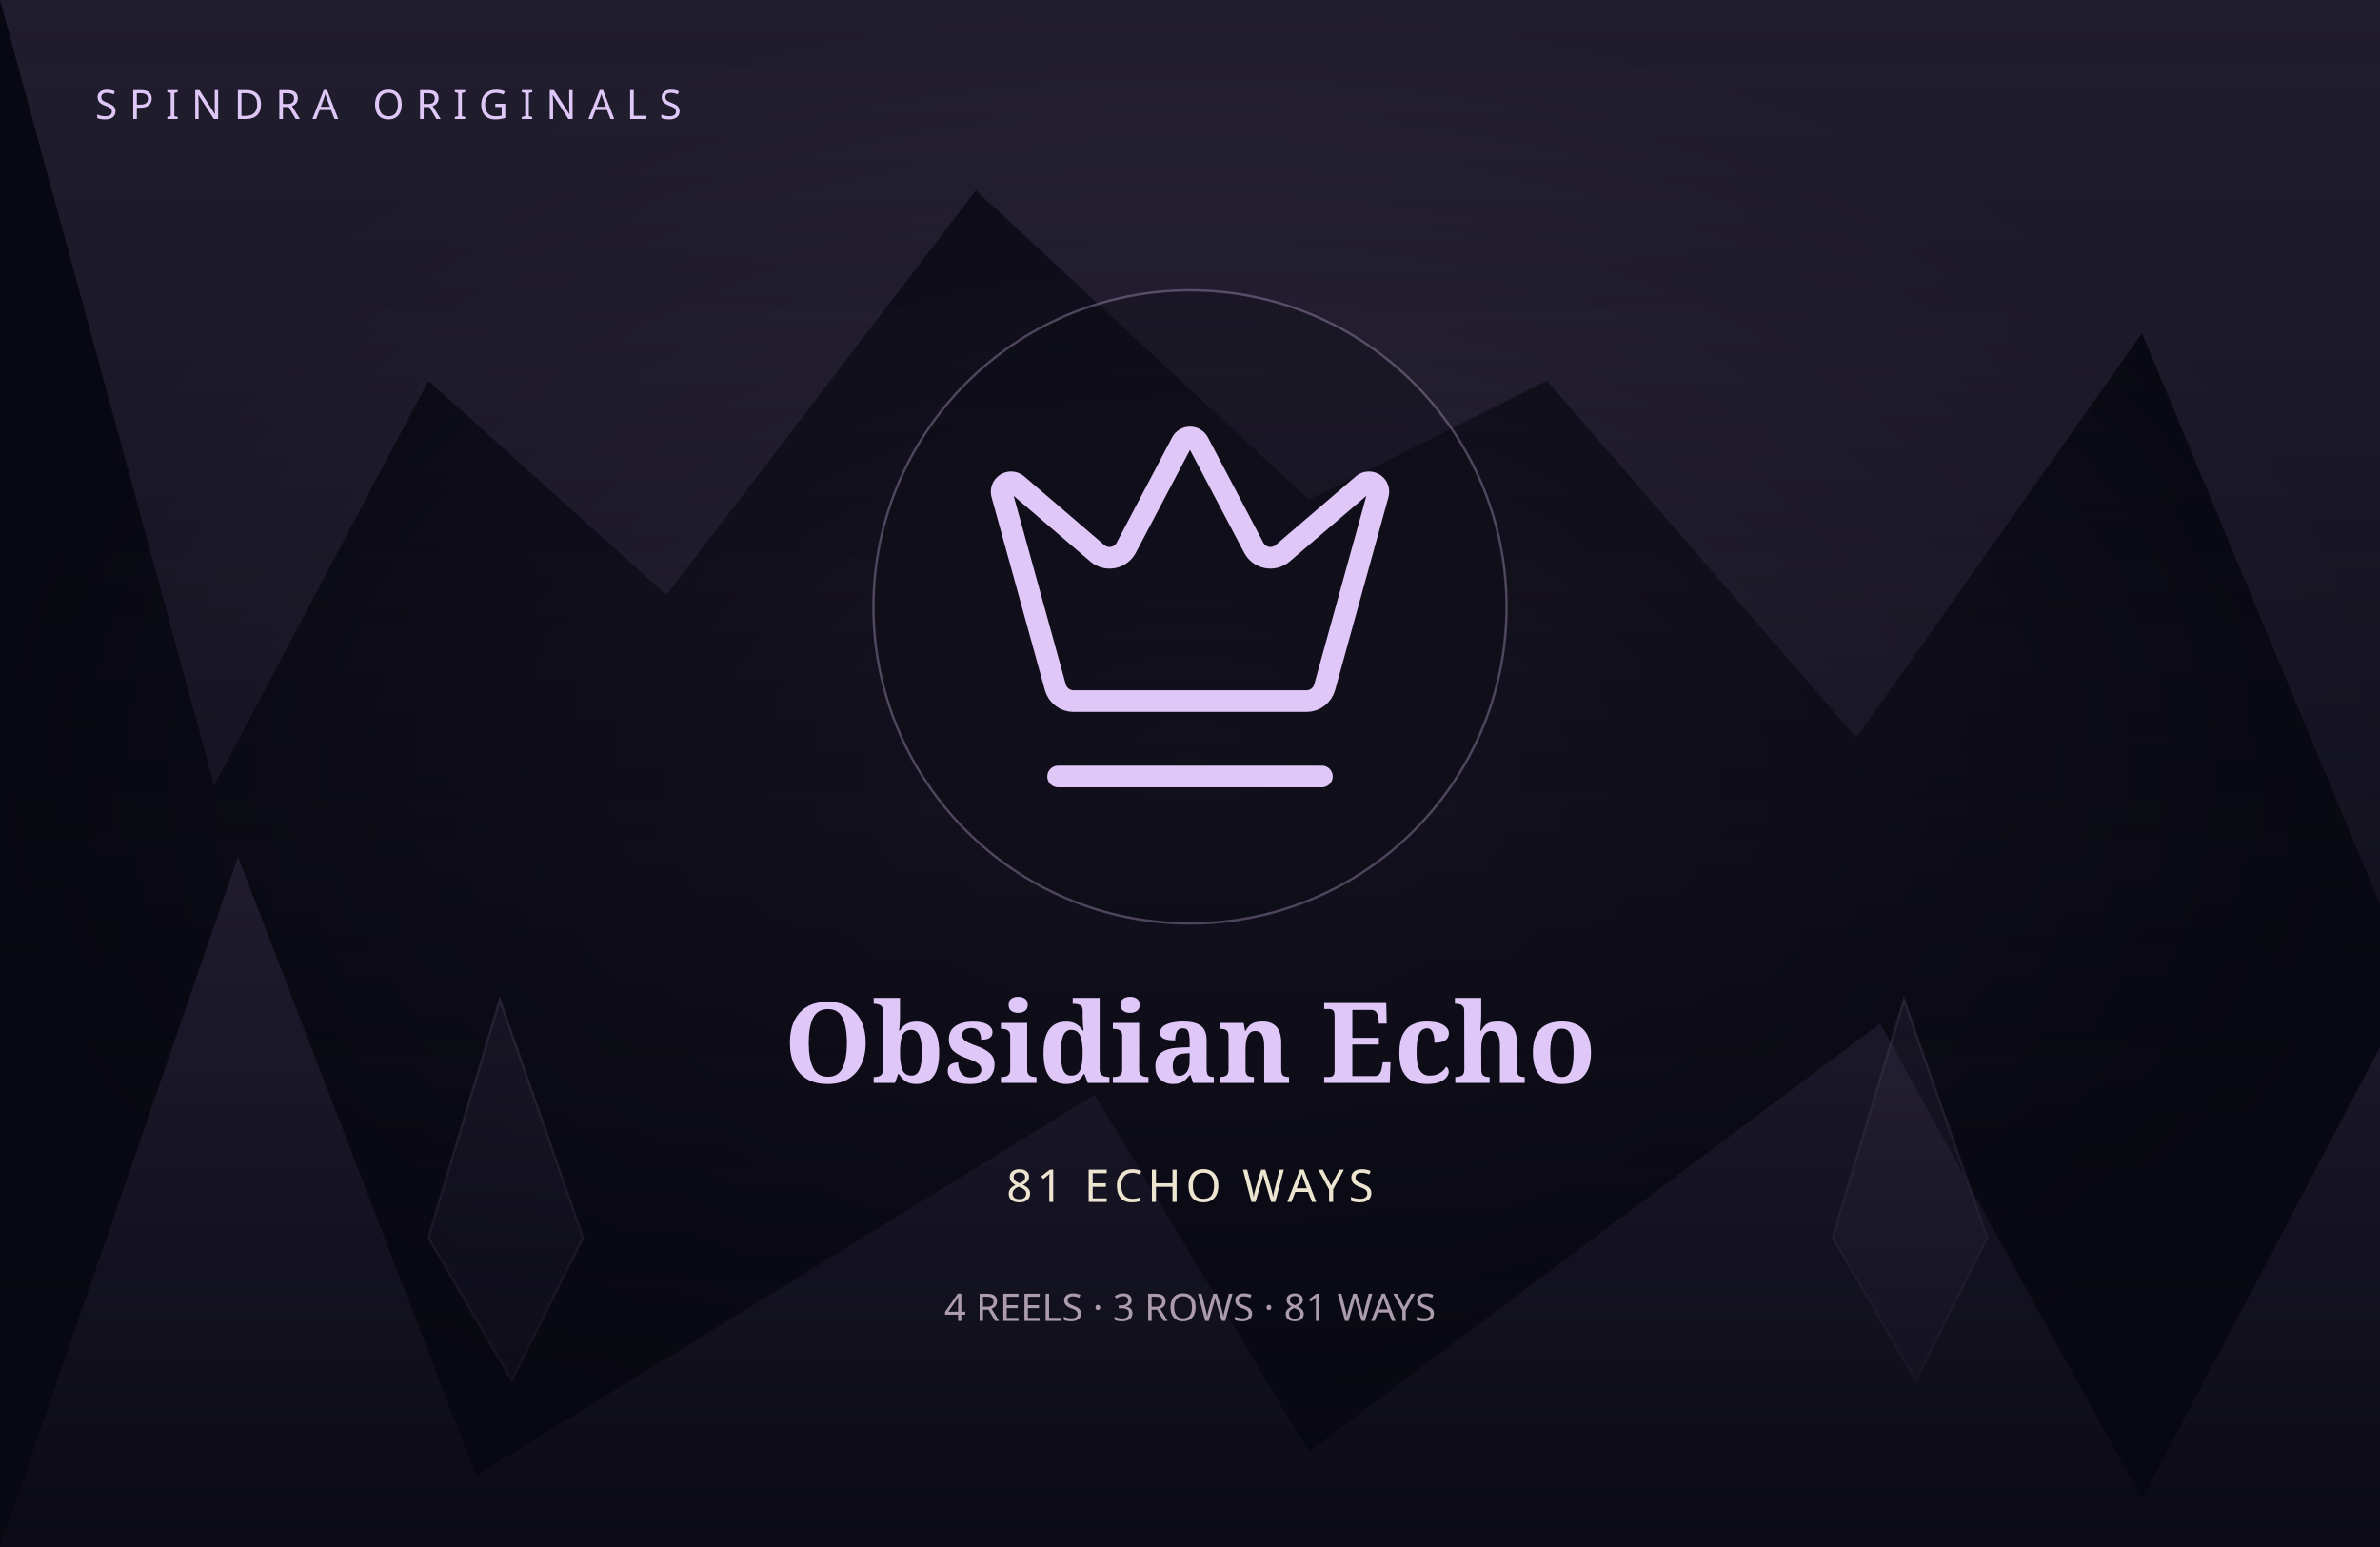
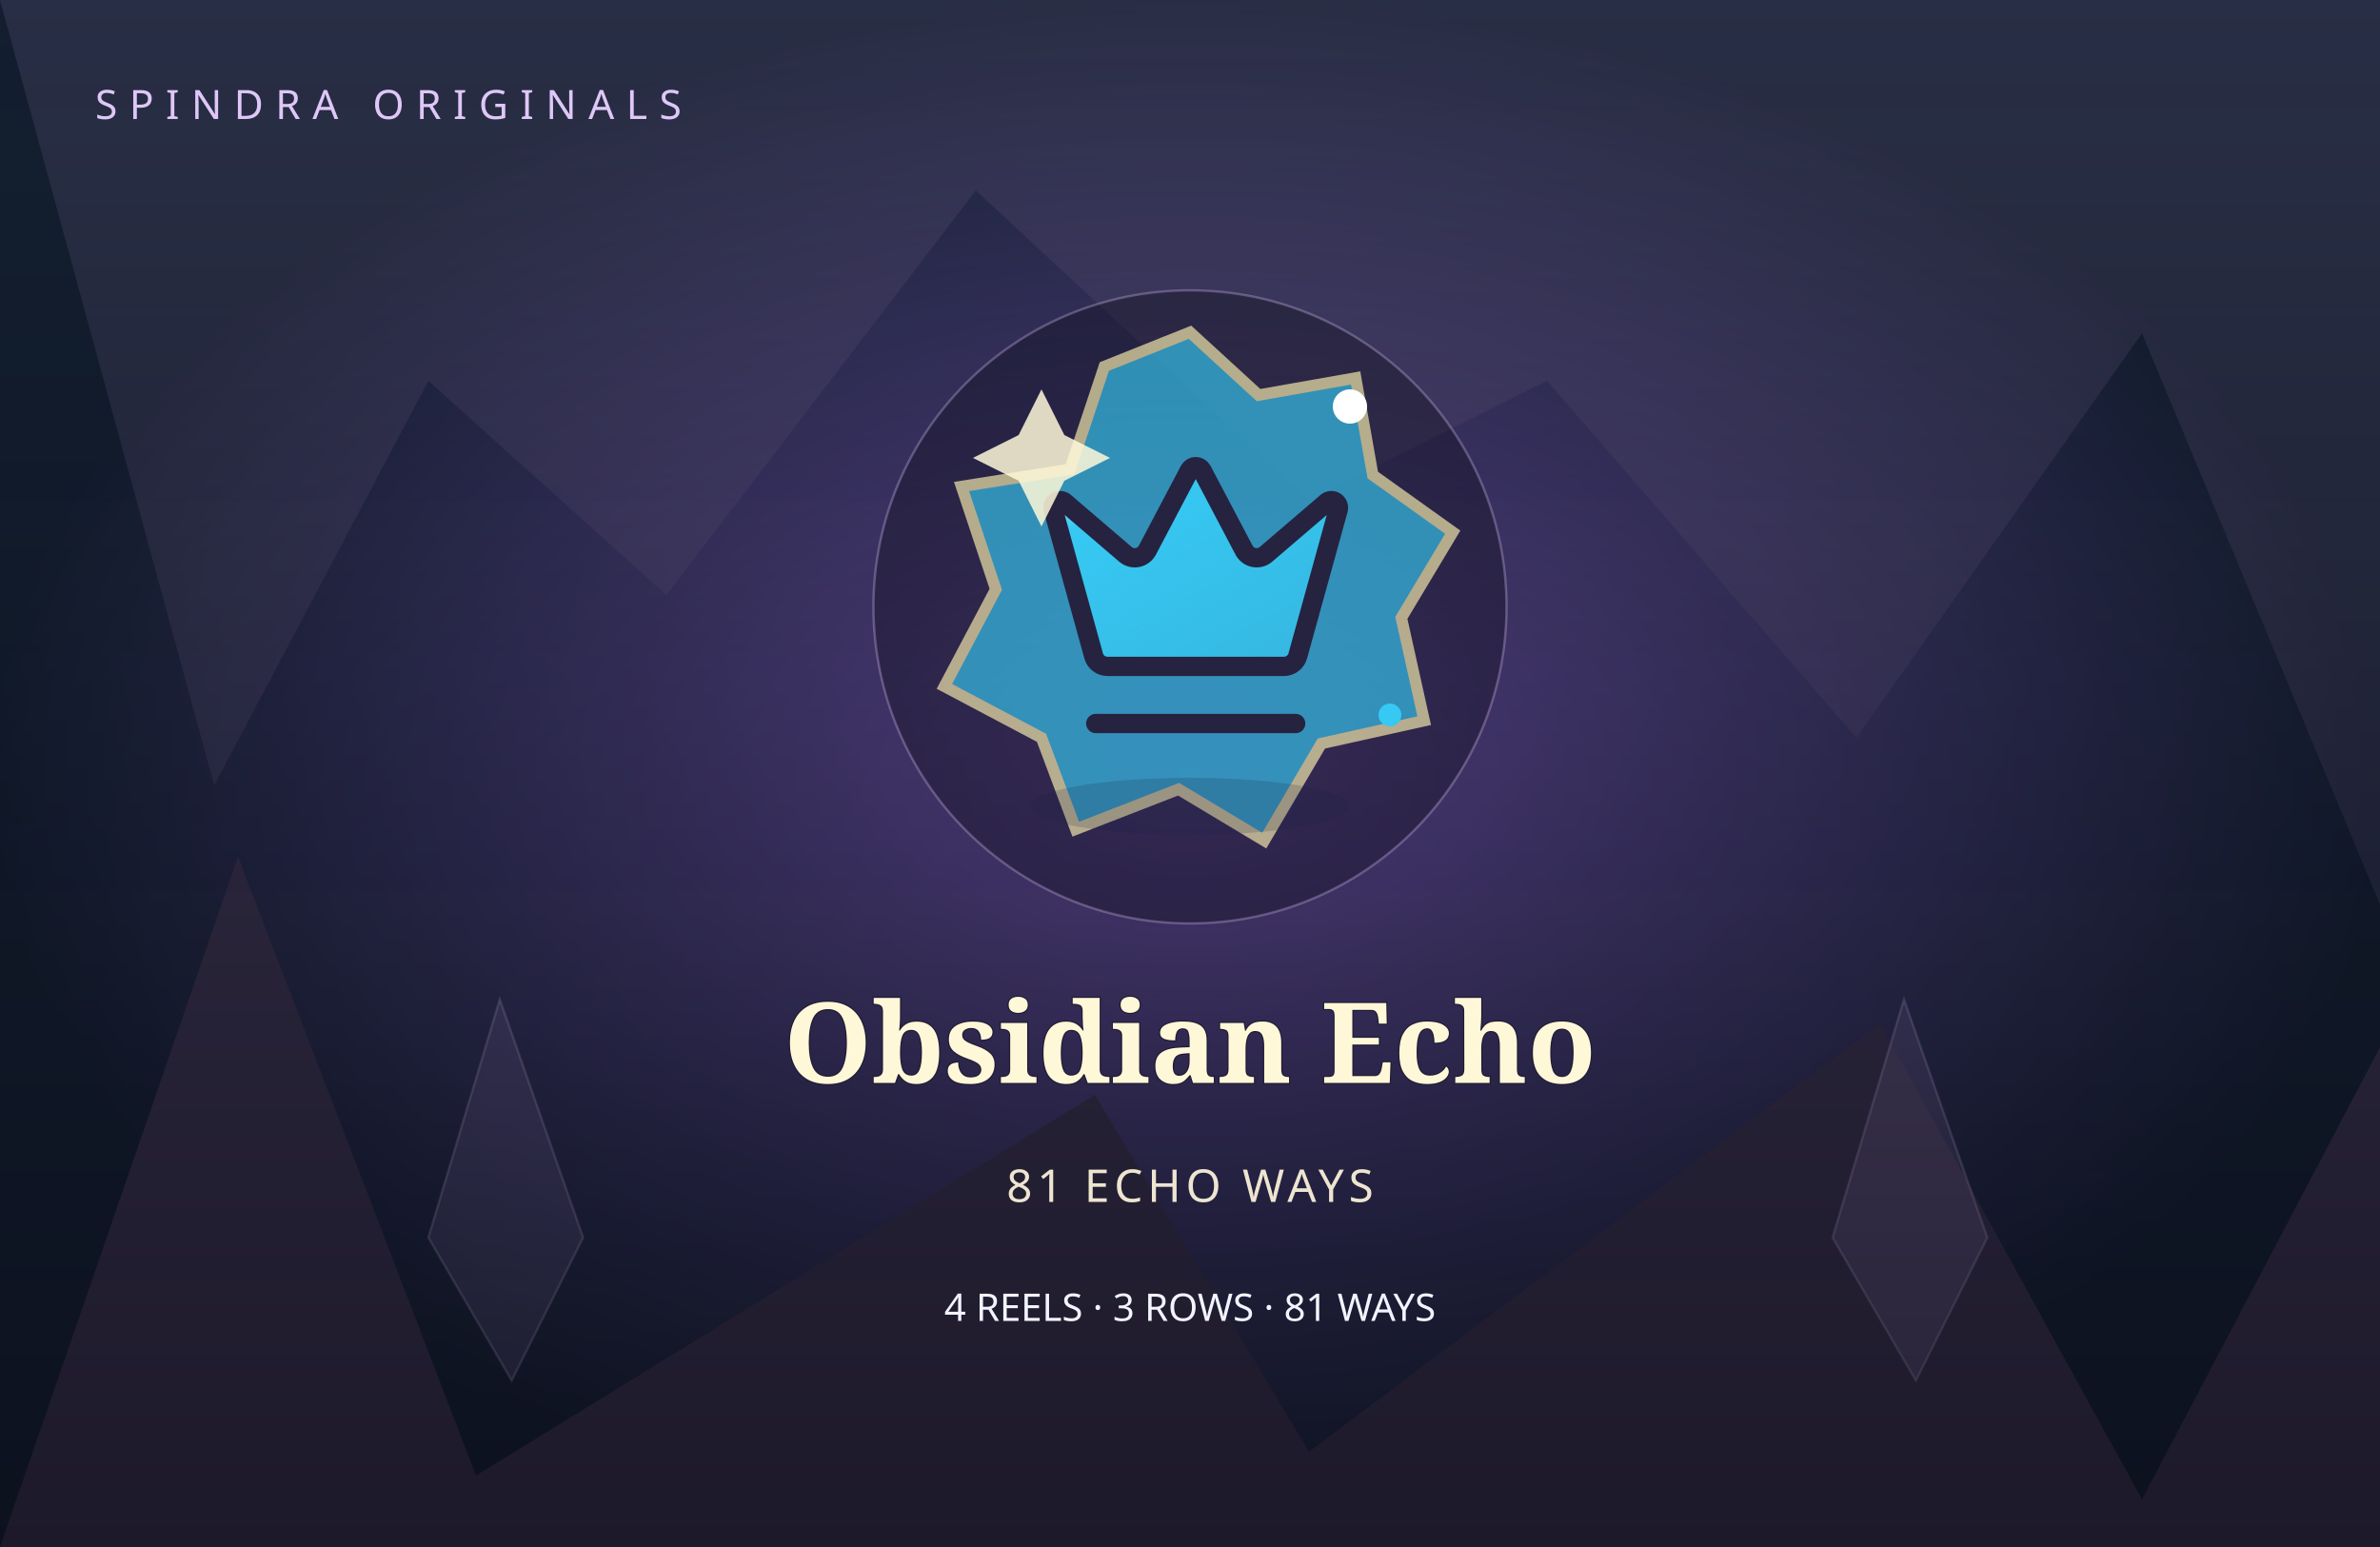
<svg xmlns="http://www.w3.org/2000/svg" width="1000" height="650" viewBox="0 0 1000 650">
  <defs>
    <radialGradient id="bg">
-       <stop stop-color="#262030" />
-       <stop offset="1" stop-color="#080812" />
+       <stop stop-color="#795bba" />
+       <stop offset="1" stop-color="#152336" />
    </radialGradient>
    <linearGradient id="shade" x2="0" y2="1">
      <stop stop-color="#080812" stop-opacity=".15" />
-       <stop offset="1" stop-color="#080812" stop-opacity=".95" />
+       <stop offset="1" stop-color="#080812" stop-opacity=".65" />
    </linearGradient>
  </defs>
  <rect width="1000" height="650" fill="url(#bg)" />
  <svg x="0" y="0" width="1000" height="650" class="slot-scenery scenery-cave" viewBox="0 0 1000 650" preserveAspectRatio="xMidYMid slice" aria-hidden="true">
    <path d="M0 0L90 330L180 160L280 250L410 80L550 210L650 160L780 310L900 140L1000 380V0Z" fill="#75689144" />
    <path d="M0 650L100 360L200 620L460 460L550 610L790 430L900 630L1000 440V650Z" fill="#423957" />
    <path d="M180 520l30-100l35 100l-30 60Z" fill="#cfb0fb33" stroke="#dac4f855" />
    <path d="M770 520l30-100l35 100l-30 60Z" fill="#cfb0fb33" stroke="#dac4f855" />
  </svg>
  <rect width="1000" height="650" fill="url(#shade)" />
  <circle cx="500" cy="255" r="133" fill="#0a0a1455" stroke="#dfc7f7" stroke-opacity=".3" />
-   <svg x="405" y="160" width="190" height="190" viewBox="0 0 24 24" fill="none" stroke="#dfc7f7" stroke-width="1.15" stroke-linecap="round" stroke-linejoin="round" class="lucide lucide-crown">
-     <path d="M11.562 3.266a.5.5 0 0 1 .876 0L15.39 8.87a1 1 0 0 0 1.516.294L21.183 5.5a.5.5 0 0 1 .798.519l-2.834 10.246a1 1 0 0 1-.956.734H5.81a1 1 0 0 1-.957-.734L2.02 6.02a.5.5 0 0 1 .798-.519l4.276 3.664a1 1 0 0 0 1.516-.294z" />
-     <path d="M5 21h14" />
+   <svg x="380" y="130" width="240" height="240" class="symbol-frame" viewBox="0 0 100 100" aria-hidden="true">
+     <defs>
+       <linearGradient id="R0" x1="0" y1="0" x2=".8" y2="1">
+         <stop stop-color="#ffffff" />
+         <stop offset=".22" stop-color="#36c9f3" />
+         <stop offset="1" stop-color="#36c9f3" stop-opacity=".7" />
+       </linearGradient>
+     </defs>
+     <path d="M50 4L62 15L79 12L82 29L96 39L87 54L91 72L73 76L63 93L48 84L30 91L24 75L7 66L16 49L10 31L29 28L35 10Z" fill="#36c9f3" stroke="#fff4b1" stroke-width="2" opacity=".65" />
+     <ellipse cx="50" cy="87" rx="28" ry="5" fill="#172243" opacity=".18" />
+     <svg width="60" height="60" viewBox="0 0 24 24" fill="url(#R0)" stroke="#252340" stroke-width="1.35" stroke-linecap="round" stroke-linejoin="round" class="lucide lucide-crown" x="21" y="20">
+       <path d="M11.562 3.266a.5.5 0 0 1 .876 0L15.39 8.87a1 1 0 0 0 1.516.294L21.183 5.5a.5.5 0 0 1 .798.519l-2.834 10.246a1 1 0 0 1-.956.734H5.81a1 1 0 0 1-.957-.734L2.02 6.02a.5.5 0 0 1 .798-.519l4.276 3.664a1 1 0 0 0 1.516-.294z" />
+       <path d="M5 21h14" />
+     </svg>
+     <path d="M20 22L24 14L28 22L36 26L28 30L24 38L20 30L12 26Z" fill="#fff9d9" opacity=".85" />
+     <circle cx="78" cy="17" r="3" fill="#fff" />
+     <circle cx="85" cy="71" r="2" fill="#36c9f3" />
  </svg>
  <text x="40" y="50" fill="#dfc7f7" font-size="17" font-family="sans-serif" letter-spacing="5">SPINDRA ORIGINALS</text>
-   <text x="500" y="455" text-anchor="middle" fill="#dfc7f7" font-size="47" font-family="Georgia,serif" font-weight="bold">Obsidian Echo</text>
+   <text x="500" y="455" text-anchor="middle" fill="#fff8d8" stroke="#201b35" stroke-width="1" paint-order="stroke" font-size="47" font-family="Georgia,serif" font-weight="bold">Obsidian Echo</text>
  <text x="500" y="505" text-anchor="middle" fill="#eee5d0" font-size="19" font-family="sans-serif" letter-spacing="2">81 ECHO WAYS</text>
-   <text x="500" y="555" text-anchor="middle" fill="#ad9dac" font-size="16" font-family="sans-serif">4 REELS · 3 ROWS · 81 WAYS</text>
+   <text x="500" y="555" text-anchor="middle" fill="#f2f4ff" font-size="16" font-family="sans-serif">4 REELS · 3 ROWS · 81 WAYS</text>
</svg>
